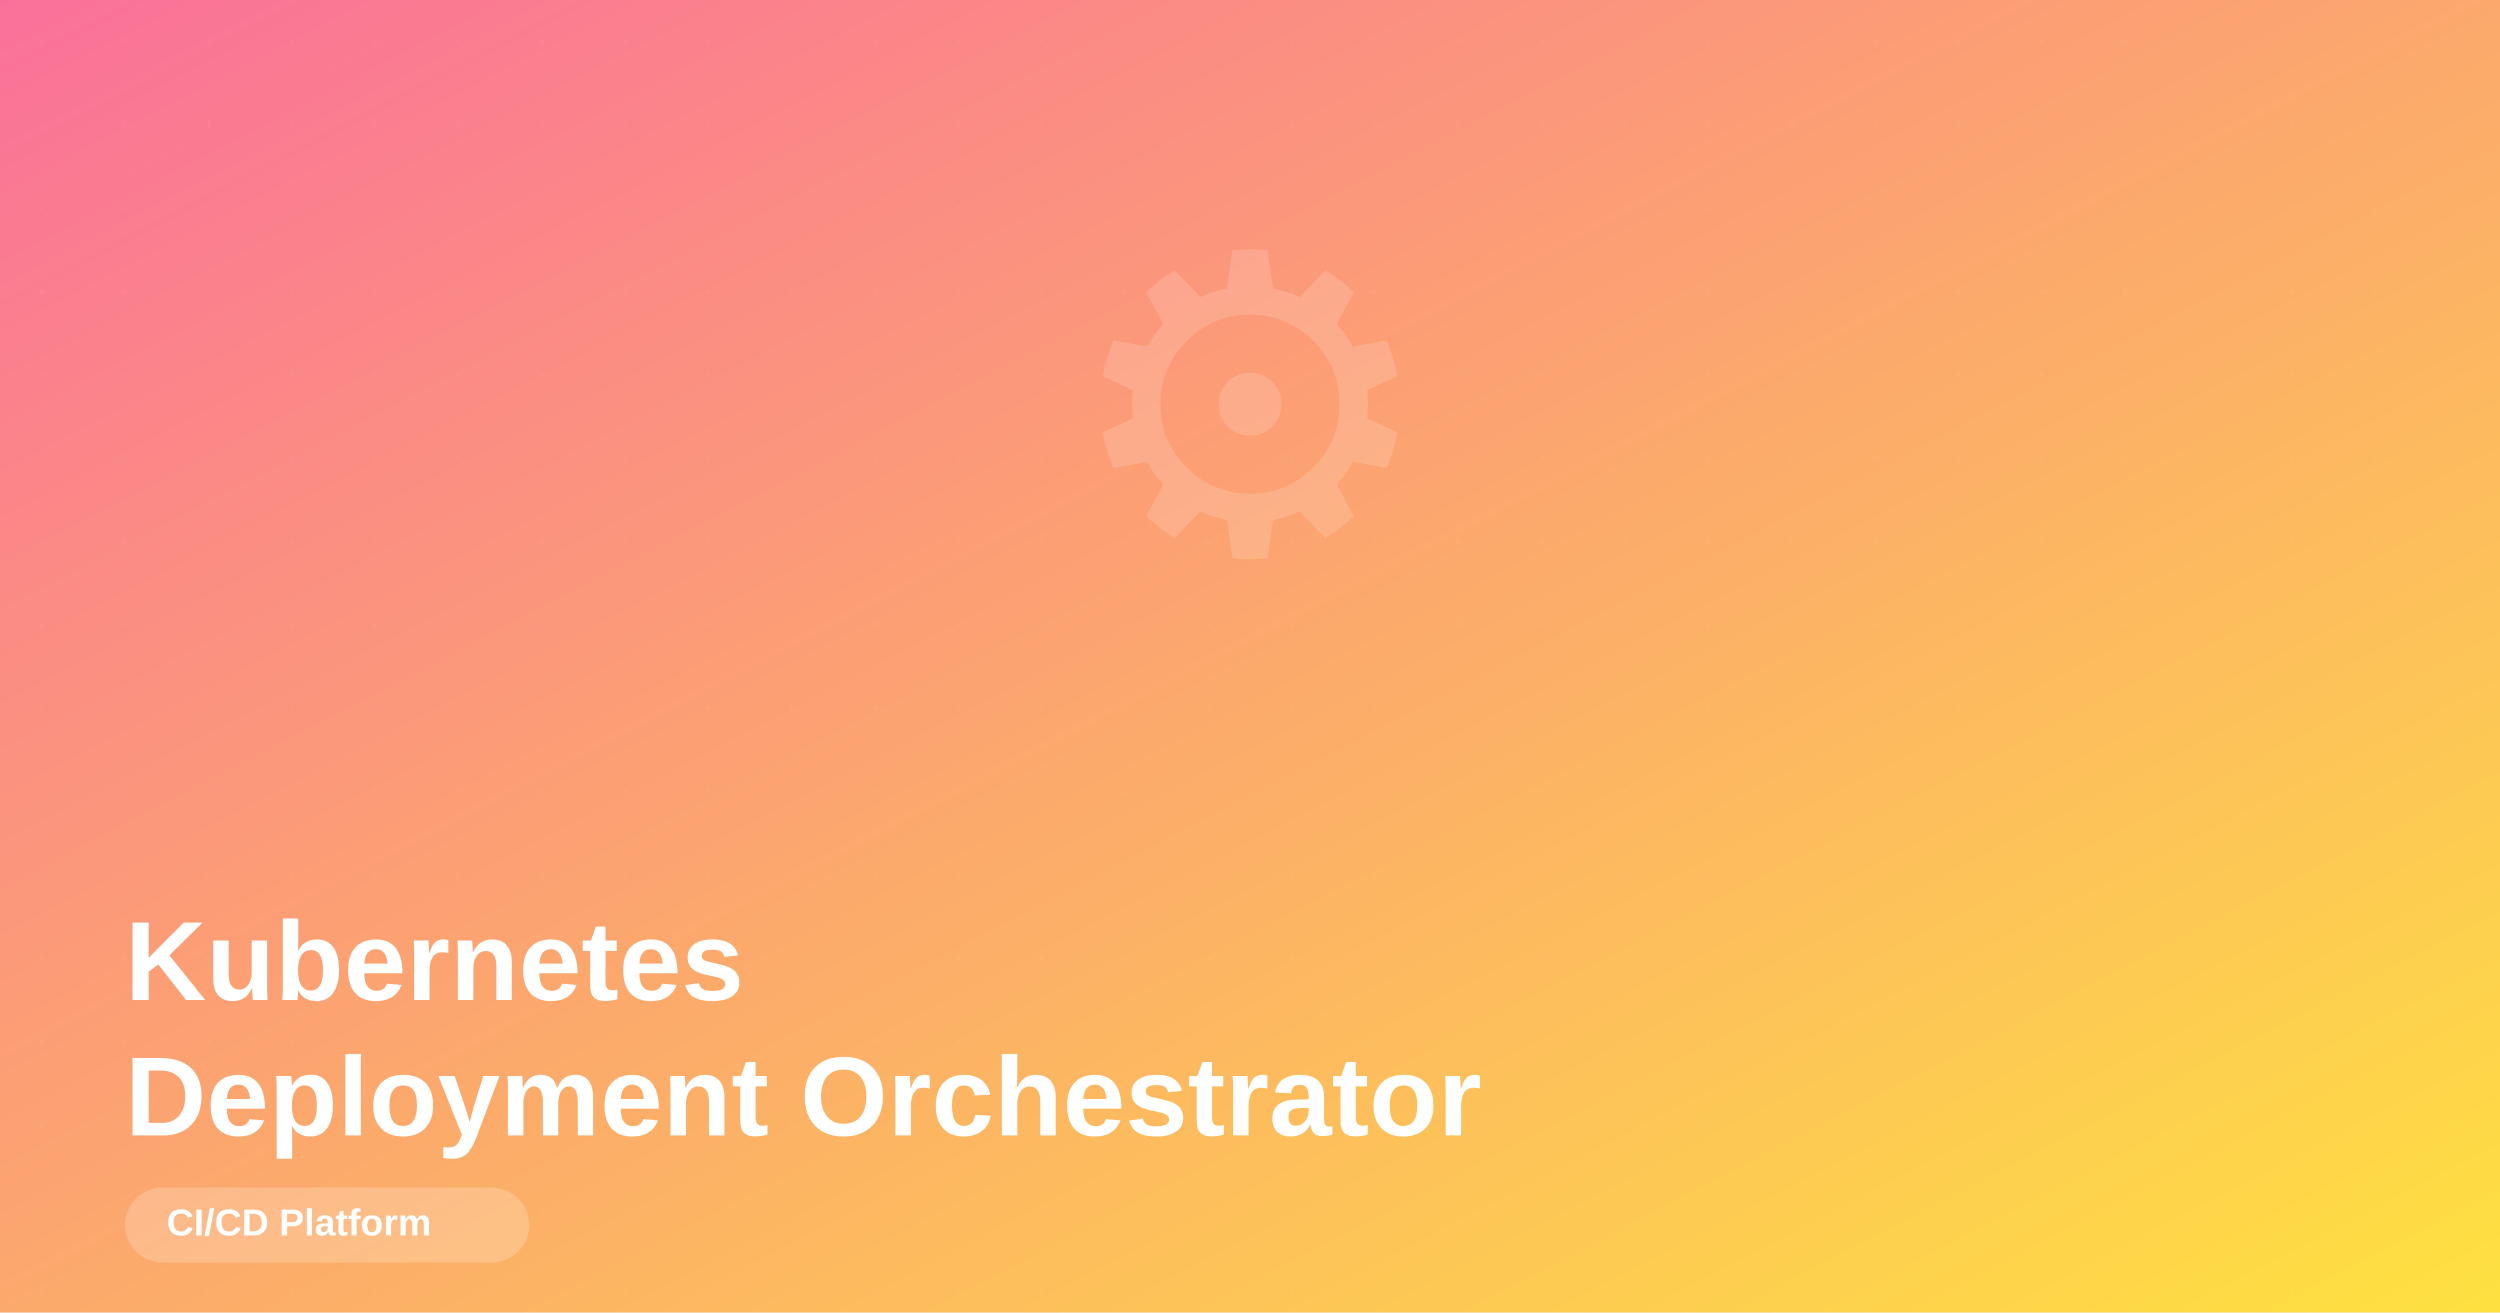
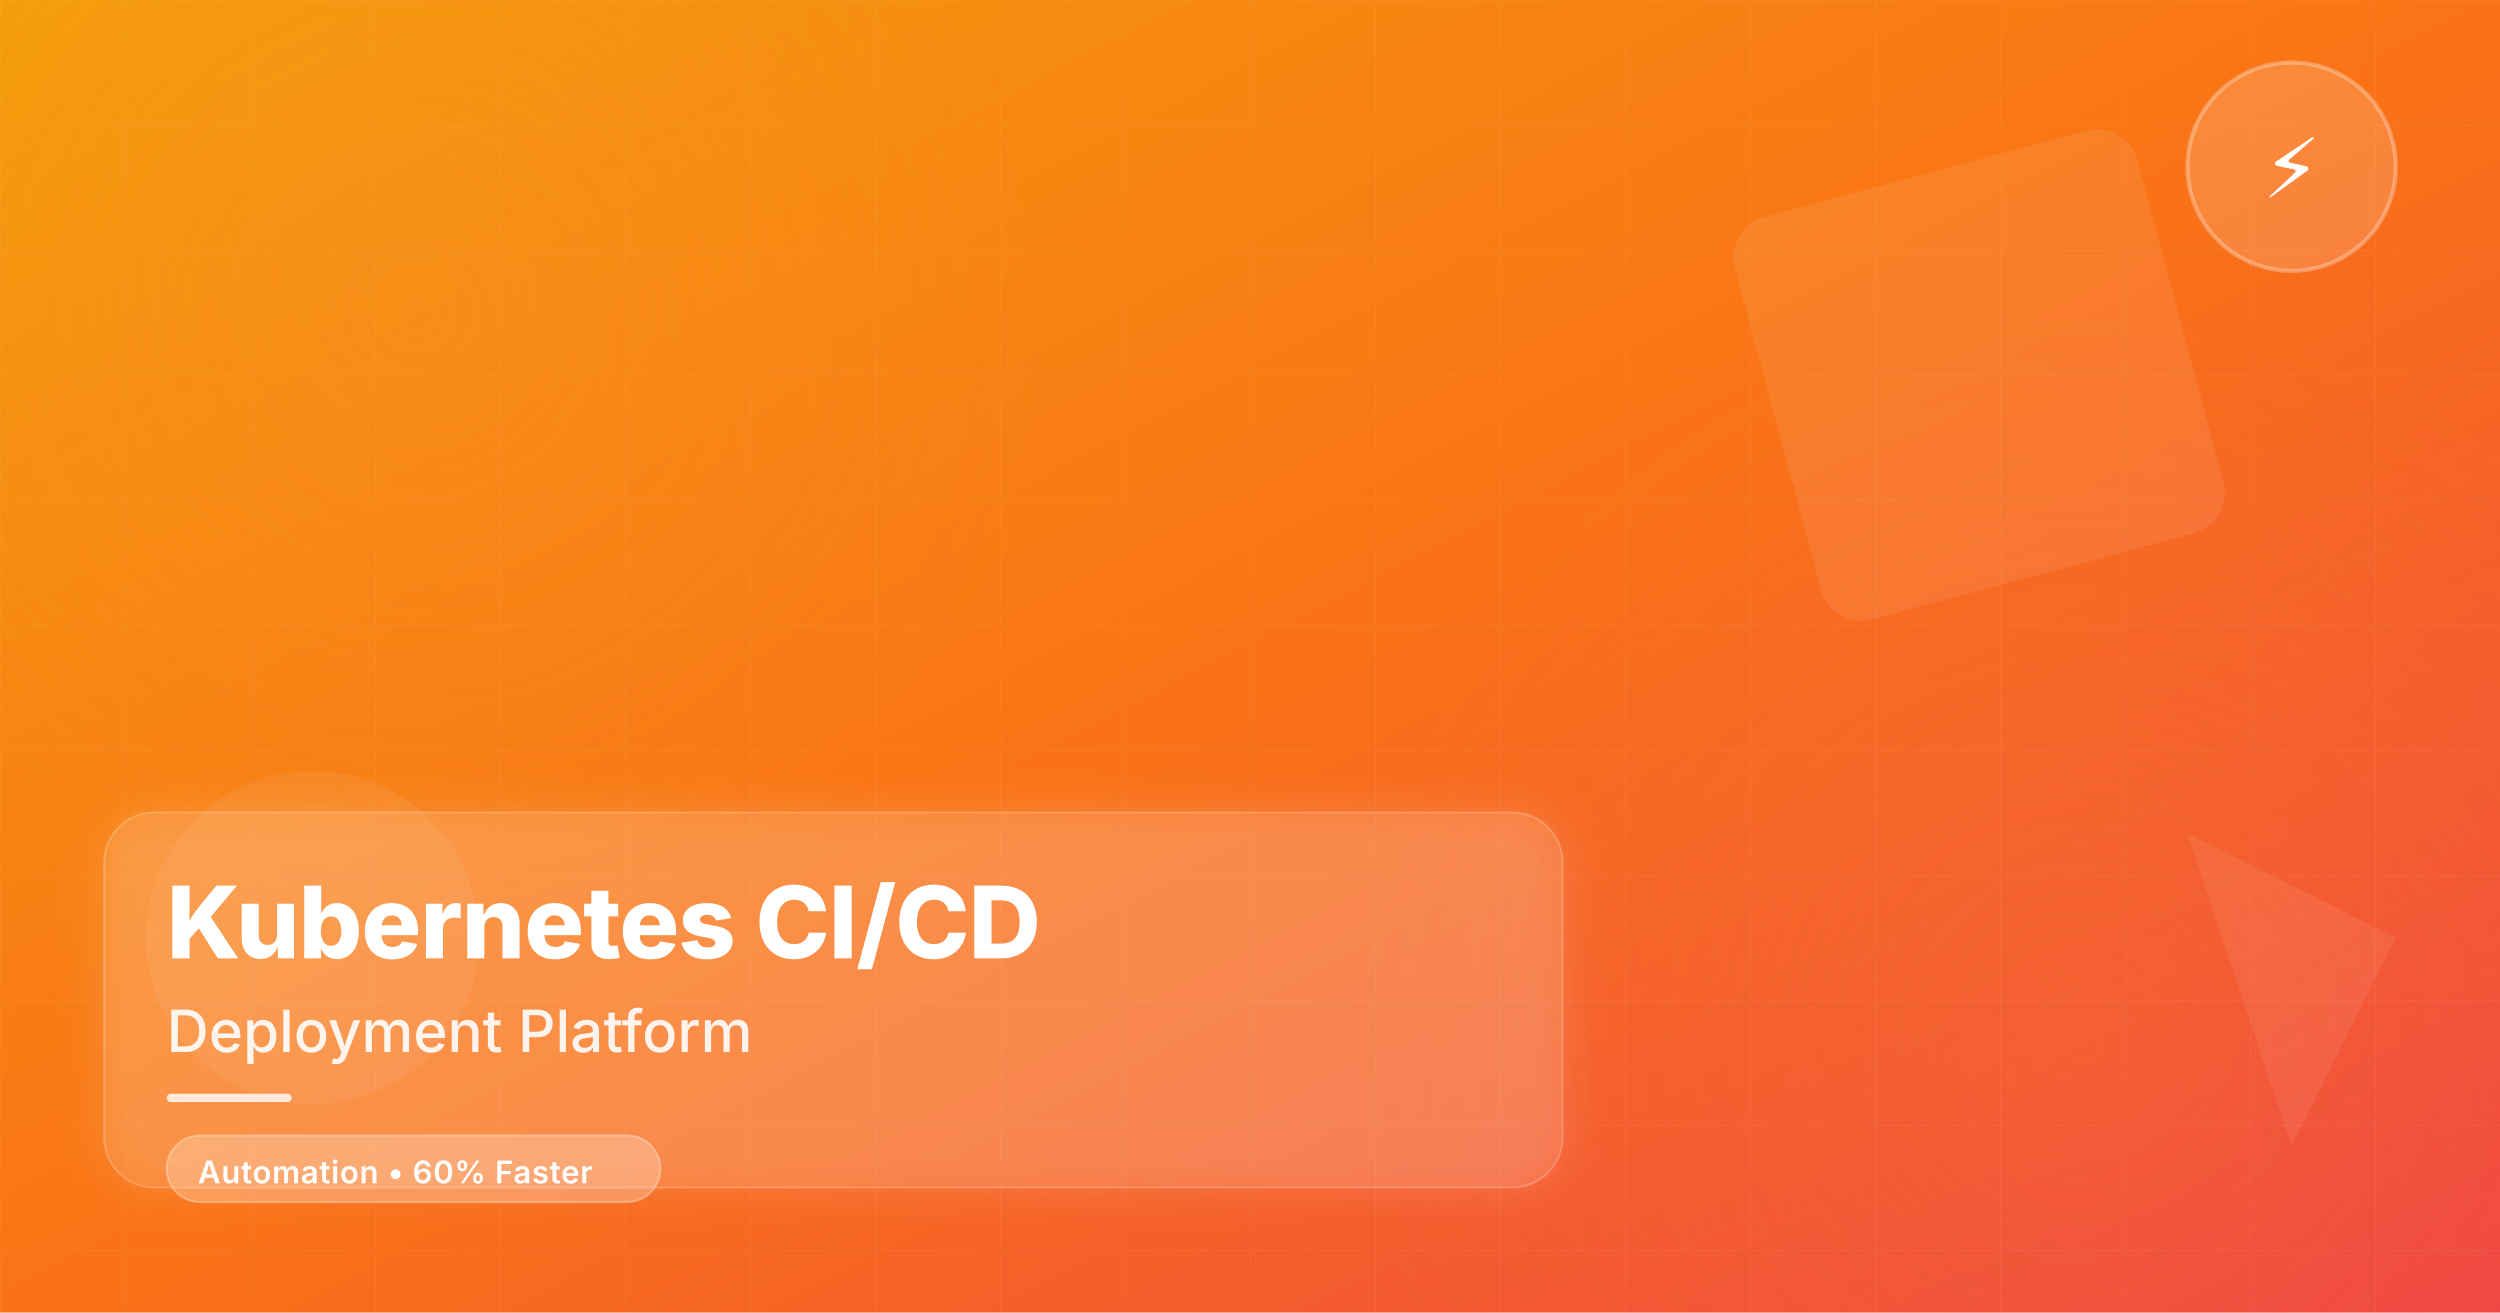
<svg xmlns="http://www.w3.org/2000/svg" width="1200" height="630">
  <defs>
-     <linearGradient id="grad" x1="0%" y1="0%" x2="100%" y2="100%">
-       <stop offset="0%" style="stop-color:#fa709a;stop-opacity:1" />
-       <stop offset="100%" style="stop-color:#fee140;stop-opacity:1" />
+     <linearGradient id="mainGrad" x1="0%" y1="0%" x2="100%" y2="100%">
+       <stop offset="0%" style="stop-color:#f59e0b;stop-opacity:1" />
+       <stop offset="50%" style="stop-color:#f97316;stop-opacity:1" />
+       <stop offset="100%" style="stop-color:#ef4444;stop-opacity:1" />
    </linearGradient>
-     <pattern id="pattern" x="0" y="0" width="40" height="40" patternUnits="userSpaceOnUse">
-       <circle cx="20" cy="20" r="1" fill="rgba(255,255,255,0.03)" />
+     <radialGradient id="glowGrad" cx="50%" cy="50%" r="50%">
+       <stop offset="0%" style="stop-color:#fb923c;stop-opacity:0.3" />
+       <stop offset="100%" style="stop-color:#fb923c;stop-opacity:0" />
+     </radialGradient>
+     <pattern id="grid" x="0" y="0" width="60" height="60" patternUnits="userSpaceOnUse">
+       <path d="M 60 0 L 0 0 0 60" fill="none" stroke="rgba(255,255,255,0.05)" stroke-width="1" />
    </pattern>
+     <filter id="blur">
+       <feGaussianBlur in="SourceGraphic" stdDeviation="10" />
+     </filter>
  </defs>
-   <rect width="1200" height="630" fill="url(#grad)" />
-   <rect width="1200" height="630" fill="url(#pattern)" />
-   <text x="600" y="265" font-size="200" text-anchor="middle" fill="rgba(255,255,255,0.15)" font-family="Arial, sans-serif">⚙️</text>
-   <text x="60" y="480" font-size="54" font-weight="bold" fill="white" font-family="Arial, sans-serif" style="text-shadow: 2px 2px 4px rgba(0,0,0,0.3)">
-     <tspan x="60" dy="0">Kubernetes</tspan>
-     <tspan x="60" dy="65">Deployment Orchestrator</tspan>
+   <rect width="1200" height="630" fill="url(#mainGrad)" />
+   <circle cx="200" cy="150" r="300" fill="url(#glowGrad)" opacity="0.6" />
+   <circle cx="1000" cy="500" r="350" fill="url(#glowGrad)" opacity="0.5" />
+   <rect width="1200" height="630" fill="url(#grid)" />
+   <rect x="850" y="80" width="200" height="200" rx="20" fill="rgba(255,255,255,0.08)" transform="rotate(-15 950 180)" />
+   <circle cx="150" cy="450" r="80" fill="rgba(255,255,255,0.06)" />
+   <polygon points="1050,400 1150,450 1100,550" fill="rgba(255,255,255,0.07)" />
+   <rect x="50" y="390" width="700" height="180" rx="24" fill="rgba(255,255,255,0.15)" stroke="rgba(255,255,255,0.3)" stroke-width="1.5" filter="url(#blur)" opacity="0.8" />
+   <rect x="50" y="390" width="700" height="180" rx="24" fill="rgba(255,255,255,0.1)" stroke="rgba(255,255,255,0.2)" stroke-width="1" />
+   <text x="80" y="460" font-size="48" font-weight="800" fill="white" font-family="-apple-system, BlinkMacSystemFont, 'Segoe UI', sans-serif" letter-spacing="-0.5">
+     Kubernetes CI/CD
  </text>
-   <rect x="60" y="570" width="194" height="36" rx="18" fill="rgba(255,255,255,0.2)" />
-   <text x="80" y="593" font-size="18" fill="white" font-family="Arial, sans-serif" font-weight="600">CI/CD Platform</text>
+   <text x="80" y="505" font-size="28" font-weight="500" fill="rgba(255,255,255,0.9)" font-family="-apple-system, BlinkMacSystemFont, 'Segoe UI', sans-serif">
+     Deployment Platform
+   </text>
+   <rect x="80" y="525" width="60" height="4" rx="2" fill="rgba(255,255,255,0.8)" />
+   <rect x="80" y="545" width="237" height="32" rx="16" fill="rgba(255,255,255,0.25)" stroke="rgba(255,255,255,0.3)" stroke-width="1" />
+   <text x="95" y="568" font-size="15" fill="white" font-family="-apple-system, BlinkMacSystemFont, 'Segoe UI', sans-serif" font-weight="600" letter-spacing="0.3">
+     Automation • 60% Faster
+   </text>
+   <circle cx="1100" cy="80" r="50" fill="rgba(255,255,255,0.15)" stroke="rgba(255,255,255,0.3)" stroke-width="2" />
+   <text x="1100" y="95" font-size="40" text-anchor="middle" fill="white" font-family="Arial, sans-serif">
+     ⚡
+   </text>
</svg>
